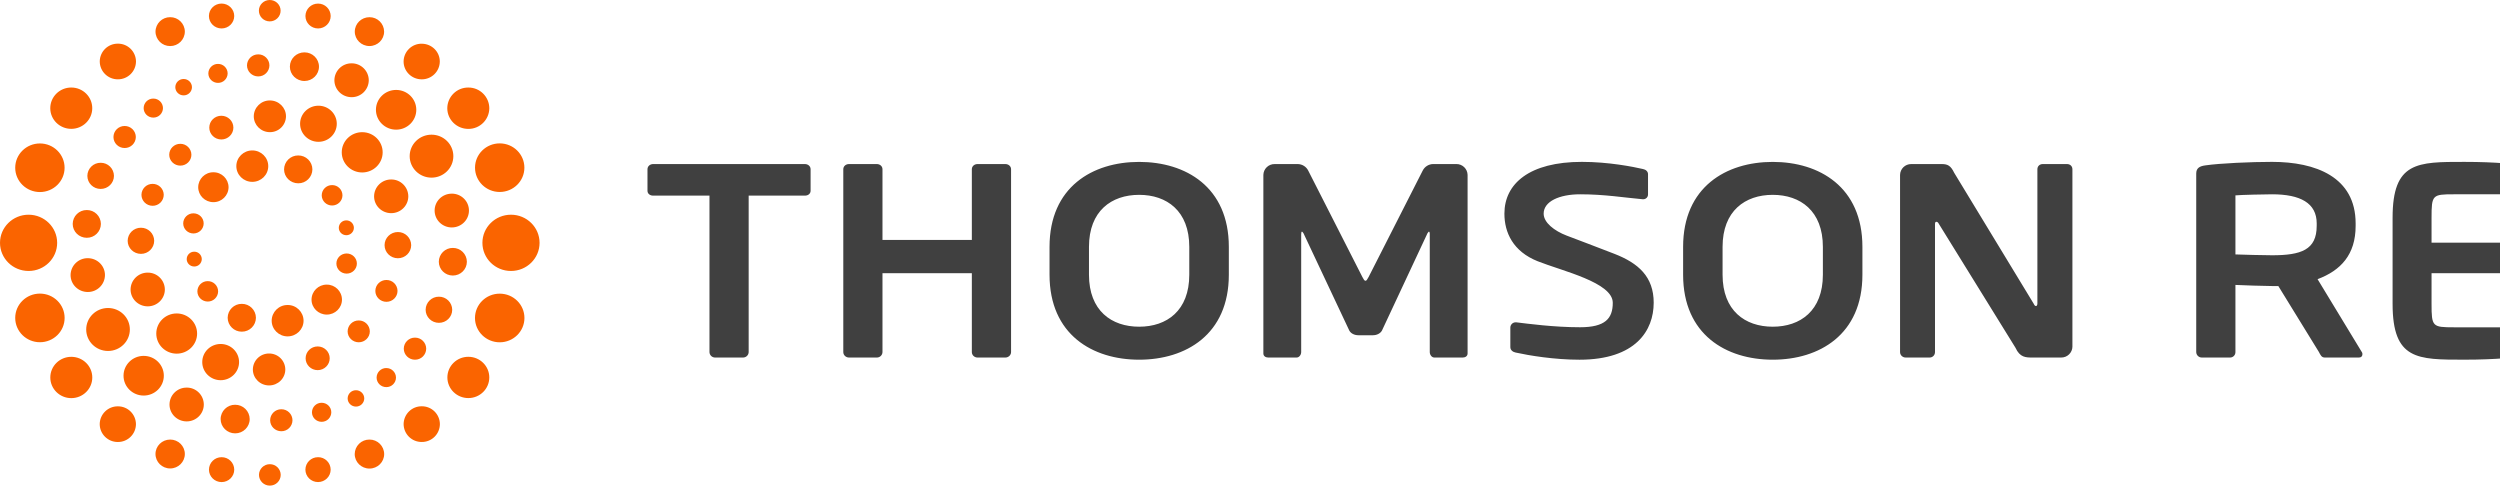
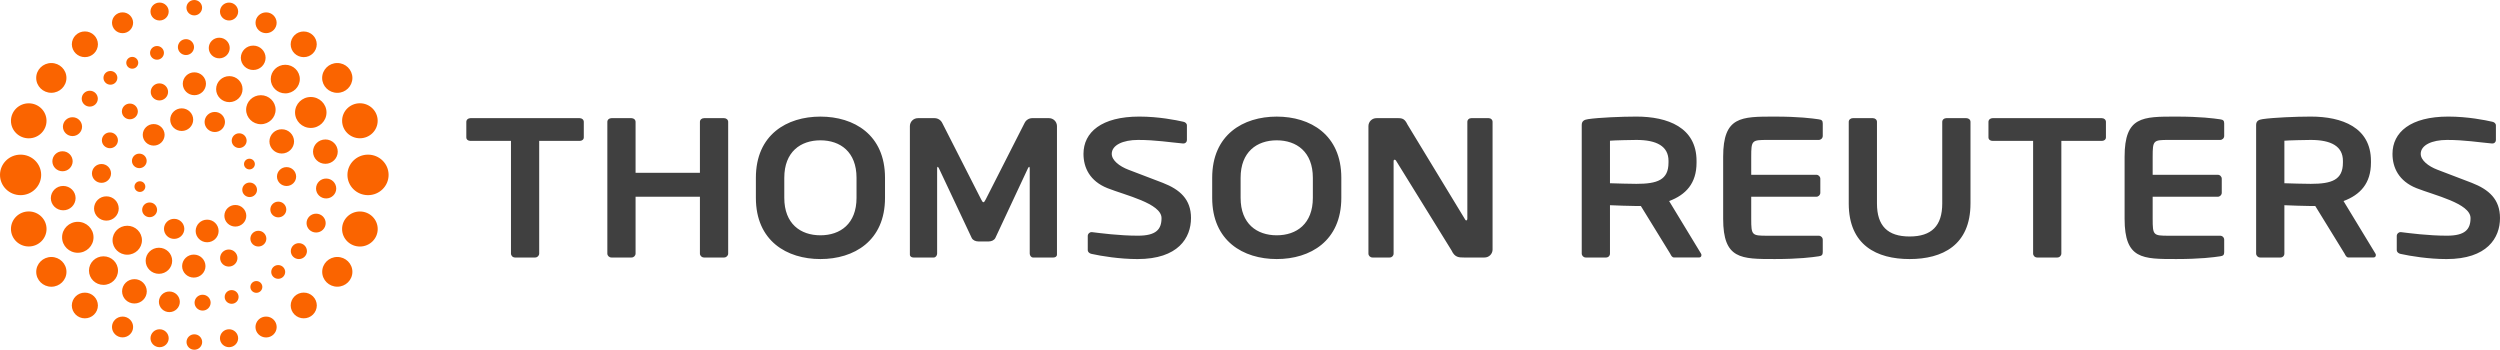
- <svg xmlns="http://www.w3.org/2000/svg" height="27" width="139">
+ <svg xmlns="http://www.w3.org/2000/svg" height="27" width="193">
  <g fill="none">
    <path d="M193 16.835c0-1.453-.856-2.204-2.18-2.72-1.043-.405-1.958-.749-2.655-1.014-.694-.265-1.285-.725-1.285-1.223 0-.68.874-1.075 2.031-1.075 1.366 0 2.44.184 3.477.275h.031a.263.263 0 0 0 .265-.272V9.684c0-.15-.123-.257-.281-.286-.532-.123-1.9-.398-3.396-.398-2.917 0-4.307 1.211-4.307 2.878 0 1.058.484 2.102 1.85 2.647 1.37.546 4.175 1.175 4.175 2.31 0 .878-.424 1.36-1.821 1.36-1.45 0-2.918-.198-3.546-.274h-.03a.294.294 0 0 0-.298.289v1.09c0 .167.14.272.297.302.754.167 2.161.398 3.546.398 3.14 0 4.127-1.637 4.127-3.165zm-101.054 0c0-1.453-.855-2.204-2.18-2.72-1.043-.405-1.958-.749-2.655-1.014-.694-.265-1.284-.725-1.284-1.223 0-.68.873-1.075 2.03-1.075 1.367 0 2.44.184 3.477.275h.031a.263.263 0 0 0 .265-.272V9.684c0-.15-.123-.257-.28-.286C90.816 9.275 89.448 9 87.952 9c-2.916 0-4.307 1.211-4.307 2.878 0 1.058.484 2.102 1.85 2.647 1.37.546 4.175 1.175 4.175 2.31 0 .878-.423 1.36-1.82 1.36-1.45 0-2.919-.198-3.547-.274h-.03a.294.294 0 0 0-.298.289v1.09c0 .167.14.272.297.302.754.167 2.161.398 3.546.398 3.14 0 4.127-1.637 4.127-3.165zm23.28 2.437V9.41c0-.168-.126-.288-.298-.288h-1.35c-.174 0-.299.12-.299.288v7.47c0 .089-.044.137-.076.137-.05 0-.095-.048-.125-.122l-4.425-7.287c-.19-.396-.362-.486-.69-.486h-1.696a.615.615 0 0 0-.624.605v9.849c0 .165.137.303.313.303h1.33c.173 0 .3-.138.3-.303v-7.123c0-.09.033-.122.078-.122.047 0 .096.033.14.122l4.256 6.881c.246.545.577.545.953.545h1.587a.618.618 0 0 0 .627-.607zm-33.628.38V9.726a.618.618 0 0 0-.628-.605h-1.287a.66.66 0 0 0-.58.363L76.095 15.4c-.08.137-.112.212-.173.212-.066 0-.098-.075-.175-.212l-3.01-5.915a.66.66 0 0 0-.579-.363h-1.287a.618.618 0 0 0-.628.605v9.924c0 .15.126.228.269.228h1.582c.142 0 .252-.154.252-.303v-6.548c0-.106.016-.15.047-.15.014 0 .046.044.08.09l2.549 5.413c.09.166.295.258.5.258h.815c.204 0 .407-.092.499-.258l2.532-5.413c.034-.046.065-.09.077-.09.034 0 .05.044.05.15v6.548c0 .149.11.303.25.303h1.584c.142 0 .269-.077.269-.228zm19.754-5.927c0-1.998-1.25-2.892-2.788-2.892-1.537 0-2.789.894-2.789 2.892v1.55c0 1.999 1.252 2.89 2.789 2.89 1.537 0 2.788-.891 2.788-2.89zm2.198 0v1.55c0 3.331-2.397 4.724-4.986 4.724-2.587 0-4.983-1.393-4.983-4.725v-1.549c0-3.33 2.396-4.723 4.983-4.723 2.589 0 4.986 1.392 4.986 4.723zm-37.426 0c0-1.998-1.25-2.892-2.788-2.892-1.537 0-2.789.894-2.789 2.892v1.55c0 1.999 1.252 2.89 2.79 2.89 1.537 0 2.787-.891 2.787-2.89zm2.199 0v1.55c0 3.331-2.398 4.724-4.987 4.724-2.587 0-4.982-1.393-4.982-4.725v-1.549c0-3.33 2.395-4.723 4.982-4.723 2.589 0 4.987 1.392 4.987 4.723zm-12.108 5.85V9.41c0-.168-.143-.288-.314-.288h-1.55c-.176 0-.317.12-.317.288v3.932h-4.968V9.41c0-.168-.142-.288-.312-.288h-1.552c-.175 0-.315.12-.315.288v10.166c0 .165.14.303.315.303h1.552a.31.31 0 0 0 .312-.303v-4.387h4.968v4.387c0 .165.14.303.317.303h1.55c.17 0 .314-.138.314-.303zm106.049-8.698h-3.128v8.699a.311.311 0 0 1-.317.303h-1.55a.309.309 0 0 1-.313-.303v-8.699h-3.132c-.172 0-.315-.104-.315-.27V9.41c0-.168.143-.288.315-.288h8.44c.172 0 .314.12.314.288v1.196c0 .167-.142.271-.314.271zm-117.51 0h-3.128v8.699a.311.311 0 0 1-.316.303h-1.55a.309.309 0 0 1-.313-.303v-8.699h-3.133c-.171 0-.314-.104-.314-.27V9.41c0-.168.143-.288.314-.288h8.44c.173 0 .315.12.315.288v1.196c0 .167-.142.271-.314.271zm107.368 4.835V9.41c0-.168-.142-.288-.316-.288h-1.553c-.172 0-.312.12-.312.288v6.302c0 1.727-.826 2.545-2.52 2.545-1.692 0-2.519-.818-2.519-2.545V9.41c0-.168-.14-.288-.314-.288h-1.55c-.172 0-.315.12-.315.288v6.302c0 3.227 2.174 4.287 4.698 4.287 2.526 0 4.7-1.06 4.7-4.287zm14.064-.523h5.02a.31.31 0 0 0 .314-.301v-1.094a.31.31 0 0 0-.314-.301h-5.02v-1.39c0-1.266.05-1.3 1.236-1.3h3.972a.312.312 0 0 0 .314-.304V9.53c0-.213-.079-.29-.314-.319-.503-.074-1.524-.21-3.39-.21-2.603 0-3.985-.018-3.985 3.102v4.791c0 3.12 1.382 3.104 3.985 3.104 1.866 0 2.887-.136 3.39-.212.235-.03.314-.106.314-.32v-.966a.31.31 0 0 0-.314-.302h-3.972c-1.186 0-1.236-.035-1.236-1.304zm-30.992 0h5.02a.31.31 0 0 0 .315-.301v-1.094a.31.31 0 0 0-.315-.301h-5.02v-1.39c0-1.266.05-1.3 1.237-1.3h3.971a.312.312 0 0 0 .315-.304V9.53c0-.213-.08-.29-.315-.319-.502-.074-1.524-.21-3.39-.21-2.603 0-3.984-.018-3.984 3.102v4.791c0 3.12 1.381 3.104 3.985 3.104 1.865 0 2.887-.136 3.389-.212.235-.03.315-.106.315-.32v-.966a.31.31 0 0 0-.315-.302h-3.971c-1.187 0-1.237-.035-1.237-1.304zm45.68-2.766c0-1.136-.913-1.62-2.482-1.62-.33 0-1.758.03-2.038.06v3.283c.249.016 1.769.047 2.038.047 1.614 0 2.481-.3 2.481-1.632zm2.54 7.275c0 .104-.062.18-.187.18h-1.916c-.172 0-.235-.153-.313-.302l-2.259-3.672h-.347c-.41 0-1.677-.044-2.038-.062v3.734a.298.298 0 0 1-.3.303h-1.568a.31.31 0 0 1-.313-.303V9.65c0-.303.186-.41.502-.454.817-.12 2.57-.196 3.717-.196 2.415 0 4.645.834 4.645 3.422v.138c0 1.602-.83 2.48-2.116 2.962l2.461 4.053c.033.045.033.088.033.122zm-54.605-7.275c0-1.136-.913-1.62-2.481-1.62-.331 0-1.758.03-2.038.06v3.283c.249.016 1.769.047 2.038.047 1.614 0 2.48-.3 2.48-1.632zm2.541 7.275c0 .104-.063.18-.187.18h-1.916c-.171 0-.235-.153-.313-.302l-2.259-3.672h-.347c-.41 0-1.677-.044-2.038-.062v3.734a.297.297 0 0 1-.3.303h-1.568a.31.31 0 0 1-.312-.303V9.65c0-.303.185-.41.501-.454.817-.12 2.57-.196 3.717-.196 2.415 0 4.645.834 4.645 3.422v.138c0 1.602-.83 2.48-2.116 2.962l2.46 4.053c.033.045.033.088.033.122z" fill="#404040" />
    <path d="M27.784 16.327c-.759 0-1.375.605-1.375 1.353 0 .746.616 1.352 1.375 1.352s1.375-.606 1.375-1.352c0-.748-.615-1.353-1.375-1.353zm-1.744 3.511c-.644 0-1.166.514-1.166 1.147 0 .634.522 1.148 1.166 1.148.643 0 1.165-.514 1.165-1.148 0-.633-.522-1.147-1.165-1.147zm-2.59 2.751a1 1 0 0 0-1.009.992 1 1 0 0 0 1.008.993 1 1 0 0 0 1.009-.993 1 1 0 0 0-1.009-.992zm-2.908 1.851a.812.812 0 0 0-.82.806c0 .445.367.806.82.806s.818-.361.818-.806a.812.812 0 0 0-.818-.806zm-2.86.98a.697.697 0 0 0-.702.69c0 .383.314.693.702.693.388 0 .703-.31.703-.692a.697.697 0 0 0-.703-.692zm-2.678.389a.6.6 0 0 0-.605.595.6.6 0 0 0 .605.596.6.6 0 0 0 .604-.596.6.6 0 0 0-.604-.595zm-2.683-.389a.697.697 0 0 0-.703.692c0 .382.315.692.703.692.388 0 .703-.31.703-.692a.697.697 0 0 0-.703-.692zm-2.86-.98c-.45 0-.816.359-.816.802s.366.804.816.804c.451 0 .816-.36.816-.804s-.365-.803-.816-.803zm-2.91-1.848a1 1 0 0 0-1.007.991 1 1 0 0 0 1.007.992 1 1 0 0 0 1.008-.992 1 1 0 0 0-1.008-.991zm-2.587-2.753c-.644 0-1.167.515-1.167 1.149s.523 1.148 1.167 1.148 1.167-.514 1.167-1.148c0-.634-.523-1.149-1.167-1.149zm-1.745-3.515c-.758 0-1.373.605-1.373 1.352 0 .747.615 1.352 1.373 1.352.76 0 1.374-.605 1.374-1.352 0-.747-.615-1.352-1.374-1.352zm-.63-4.386c-.878 0-1.589.7-1.589 1.564 0 .864.711 1.564 1.59 1.564.877 0 1.588-.7 1.588-1.564 0-.864-.711-1.564-1.589-1.564zm.63-3.962c-.758 0-1.373.605-1.373 1.351s.615 1.351 1.373 1.351 1.372-.605 1.372-1.35c0-.747-.614-1.352-1.372-1.352zm1.743-3.11c-.644 0-1.167.515-1.167 1.15s.523 1.148 1.167 1.148c.645 0 1.167-.514 1.167-1.149s-.522-1.149-1.167-1.149zm2.591-2.439a1 1 0 0 0-1.007.991 1 1 0 0 0 1.007.992 1 1 0 0 0 1.008-.992 1 1 0 0 0-1.008-.991zM9.462.955a.81.81 0 0 0-.816.803.81.81 0 0 0 .816.803.81.81 0 0 0 .815-.803.809.809 0 0 0-.815-.803zm2.857-.757c-.388 0-.703.31-.703.692s.315.692.703.692c.39 0 .704-.31.704-.692s-.315-.692-.704-.692zM14.998 0c-.334 0-.604.266-.604.594s.27.595.604.595c.333 0 .604-.267.604-.595S15.332 0 14.998 0zm2.687.2a.697.697 0 0 0-.703.691c0 .382.315.691.703.691.387 0 .701-.31.701-.69A.697.697 0 0 0 17.685.2zm2.857.756c-.45 0-.816.36-.816.802 0 .443.365.802.816.802.45 0 .815-.359.815-.802a.809.809 0 0 0-.815-.802zm2.905 1.474a.999.999 0 0 0-1.007.991c0 .547.45.99 1.007.99a.999.999 0 0 0 1.006-.99c0-.547-.45-.99-1.006-.99zm2.59 2.437a1.16 1.16 0 0 0-1.168 1.15c0 .635.524 1.15 1.169 1.15a1.16 1.16 0 0 0 1.168-1.15 1.16 1.16 0 0 0-1.168-1.15zm1.746 3.105c-.757 0-1.372.605-1.372 1.35 0 .747.615 1.352 1.372 1.352.759 0 1.373-.605 1.373-1.351s-.614-1.351-1.373-1.351zm-6.298 7.595a.612.612 0 0 0-.616.607c0 .336.276.607.616.607.341 0 .617-.271.617-.607a.612.612 0 0 0-.617-.607zm-1.54 2.25a.612.612 0 0 0-.617.607c0 .335.276.607.617.607s.617-.272.617-.607a.612.612 0 0 0-.617-.607zm-2.283 1.445c-.37 0-.67.295-.67.659 0 .364.3.659.67.659.37 0 .67-.295.67-.66 0-.363-.3-.658-.67-.658zm-2.7.393a.895.895 0 0 0-.903.888c0 .49.404.887.902.887s.902-.398.902-.887a.894.894 0 0 0-.902-.888zm-2.693-.53c-.566 0-1.024.45-1.024 1.007 0 .556.458 1.007 1.024 1.007.565 0 1.023-.45 1.023-1.007 0-.557-.458-1.007-1.023-1.007zm-2.445-1.697c-.627 0-1.135.5-1.135 1.118 0 .617.508 1.117 1.135 1.117s1.135-.5 1.135-1.117-.508-1.118-1.135-1.118zm-1.61-2.27a.945.945 0 0 0-.954.938c0 .518.427.937.953.937s.953-.42.953-.937a.946.946 0 0 0-.953-.938zm-.378-2.496a.732.732 0 0 0-.738.727c0 .4.33.726.738.726a.732.732 0 0 0 .737-.726.732.732 0 0 0-.737-.727zm.649-2.439a.615.615 0 0 0-.62.61c0 .336.278.609.62.609a.614.614 0 0 0 .619-.61.614.614 0 0 0-.62-.609zm1.54-2.227a.612.612 0 0 0-.616.607c0 .335.276.606.617.606.34 0 .616-.271.616-.606a.612.612 0 0 0-.616-.607zm2.28-1.56c-.369 0-.669.296-.669.66s.3.659.67.659c.37 0 .67-.295.67-.66s-.3-.659-.67-.659zm2.7-.851a.888.888 0 0 0-.895.881c0 .487.4.882.895.882a.888.888 0 0 0 .896-.882c0-.487-.401-.881-.896-.881zm2.7.292c-.563 0-1.02.45-1.02 1.004s.457 1.004 1.02 1.004c.564 0 1.02-.45 1.02-1.004s-.456-1.004-1.02-1.004zm2.433 1.472c-.628 0-1.137.502-1.137 1.12 0 .618.509 1.12 1.137 1.12s1.138-.502 1.138-1.12c0-.618-.51-1.12-1.138-1.12zm1.613 2.63a.944.944 0 0 0-.952.937c0 .517.426.936.952.936.525 0 .951-.42.951-.936a.944.944 0 0 0-.951-.937zm-2.478 4.114c-.315 0-.57.251-.57.56s.255.56.57.56c.314 0 .569-.25.569-.56s-.255-.56-.57-.56zm-1.105 1.732a.84.84 0 0 0-.847.833c0 .46.38.833.847.833s.846-.373.846-.833a.84.84 0 0 0-.846-.833zm-2.177 1.133a.88.88 0 0 0-.886.872c0 .482.397.873.886.873s.887-.39.887-.873a.88.88 0 0 0-.887-.872zm-2.547-.064a.78.78 0 0 0-.786.774.78.78 0 0 0 .786.773.78.78 0 0 0 .786-.773.78.78 0 0 0-.786-.774zm-1.893-1.263a.572.572 0 0 0-.577.567c0 .314.258.568.577.568a.572.572 0 0 0 .577-.568.572.572 0 0 0-.577-.567zm-.752-1.637a.415.415 0 0 0-.418.412c0 .227.188.412.418.412a.415.415 0 0 0 .42-.412.415.415 0 0 0-.42-.412zm-.043-2.133a.564.564 0 0 0-.57.56c0 .309.255.56.57.56.314 0 .568-.251.568-.56 0-.31-.254-.56-.568-.56zm1.108-2.283a.838.838 0 0 0-.844.83c0 .46.378.832.844.832a.838.838 0 0 0 .844-.831.838.838 0 0 0-.844-.831zm2.164-1.214c-.49 0-.888.391-.888.874s.397.873.888.873c.49 0 .887-.39.887-.873s-.397-.874-.887-.874zm2.554.279a.78.78 0 0 0-.788.774c0 .428.353.775.788.775a.781.781 0 0 0 .787-.775.78.78 0 0 0-.787-.774zm1.882 1.648a.572.572 0 0 0-.576.567c0 .314.258.568.576.568s.577-.254.577-.568a.572.572 0 0 0-.577-.567zm.793 1.962a.416.416 0 0 0-.42.413c0 .227.188.412.42.412.23 0 .419-.185.419-.412a.416.416 0 0 0-.42-.413zm2.865.648c-.409 0-.74.327-.74.73 0 .402.331.728.74.728.41 0 .74-.326.74-.729a.735.735 0 0 0-.74-.729zm3.056.883a.774.774 0 0 0-.78.768c0 .424.348.768.78.768.43 0 .78-.344.78-.768a.774.774 0 0 0-.78-.768zm-.774 2.712a.733.733 0 0 0-.739.727c0 .402.33.727.739.727s.739-.325.739-.727a.733.733 0 0 0-.74-.727zm-1.33 2.276a.619.619 0 0 0-.624.614c0 .339.279.614.623.614a.619.619 0 0 0 .624-.614.619.619 0 0 0-.624-.614zm-1.597 1.691a.535.535 0 0 0-.538.53c0 .293.24.531.538.531a.535.535 0 0 0 .54-.53.535.535 0 0 0-.54-.53zm-1.686 1.234a.458.458 0 0 0-.462.455c0 .25.207.454.462.454a.458.458 0 0 0 .462-.454.458.458 0 0 0-.462-.455zm-1.908.697a.534.534 0 0 0-.538.53c0 .292.24.529.538.529a.533.533 0 0 0 .537-.53c0-.292-.24-.529-.537-.529zm-2.243.36a.616.616 0 0 0-.62.612c0 .337.278.611.62.611a.616.616 0 0 0 .622-.611.616.616 0 0 0-.622-.612zm-2.565-.25a.802.802 0 0 0-.808.796c0 .439.362.795.808.795s.808-.356.808-.795a.801.801 0 0 0-.808-.795zm-2.697-.953a.947.947 0 0 0-.954.939c0 .519.427.94.954.94.527 0 .954-.421.954-.94a.947.947 0 0 0-.954-.94zm-2.39-1.764c-.618 0-1.12.494-1.12 1.103 0 .61.502 1.103 1.12 1.103.62 0 1.121-.494 1.121-1.103 0-.61-.501-1.103-1.12-1.103zm-1.982-2.662c-.67 0-1.213.535-1.213 1.194 0 .66.543 1.195 1.213 1.195s1.214-.535 1.214-1.195-.543-1.194-1.214-1.194zm-1.126-2.77a.948.948 0 0 0-.956.94c0 .52.428.94.956.94a.949.949 0 0 0 .956-.94c0-.52-.428-.94-.956-.94zm-.054-2.677a.778.778 0 0 0-.784.771c0 .427.35.772.784.772a.778.778 0 0 0 .784-.772.778.778 0 0 0-.784-.771zm.77-2.628a.733.733 0 0 0-.739.728c0 .401.33.727.74.727.408 0 .739-.326.739-.727a.734.734 0 0 0-.74-.728zM6.93 7.005a.617.617 0 0 0-.622.613c0 .338.279.612.622.612a.617.617 0 0 0 .622-.612.617.617 0 0 0-.622-.613zm1.594-1.524a.533.533 0 0 0-.537.529c0 .292.24.529.537.529a.533.533 0 0 0 .537-.529.533.533 0 0 0-.537-.529zm1.686-1.089a.46.46 0 0 0-.463.456.46.46 0 0 0 .463.455.46.46 0 0 0 .463-.455.46.46 0 0 0-.463-.456zm1.91-.839a.532.532 0 0 0-.536.528c0 .291.24.528.537.528a.533.533 0 0 0 .536-.528.532.532 0 0 0-.536-.528zm2.236-.53a.619.619 0 0 0-.623.613c0 .339.28.613.623.613a.619.619 0 0 0 .624-.613.619.619 0 0 0-.624-.614zm2.57-.112c-.447 0-.809.356-.809.795s.362.797.809.797c.447 0 .809-.357.809-.797s-.362-.795-.809-.795zm2.622.61a.95.95 0 0 0-.956.94c0 .52.428.942.956.942a.949.949 0 0 0 .956-.942.949.949 0 0 0-.956-.94zM22.024 5c-.62 0-1.122.495-1.122 1.104s.503 1.105 1.122 1.105c.62 0 1.122-.495 1.122-1.105s-.502-1.104-1.122-1.104zm1.968 2.488c-.67 0-1.214.535-1.214 1.194 0 .66.543 1.195 1.214 1.195s1.214-.535 1.214-1.195-.543-1.194-1.214-1.194zm1.127 3.279c-.527 0-.954.42-.954.94s.427.939.954.939c.528 0 .955-.42.955-.94s-.427-.94-.955-.94zM30 13.502c0 .864-.711 1.564-1.59 1.564-.877 0-1.588-.7-1.588-1.564 0-.864.711-1.564 1.589-1.564s1.589.7 1.589 1.564z" fill="#fa6400" />
  </g>
</svg>
